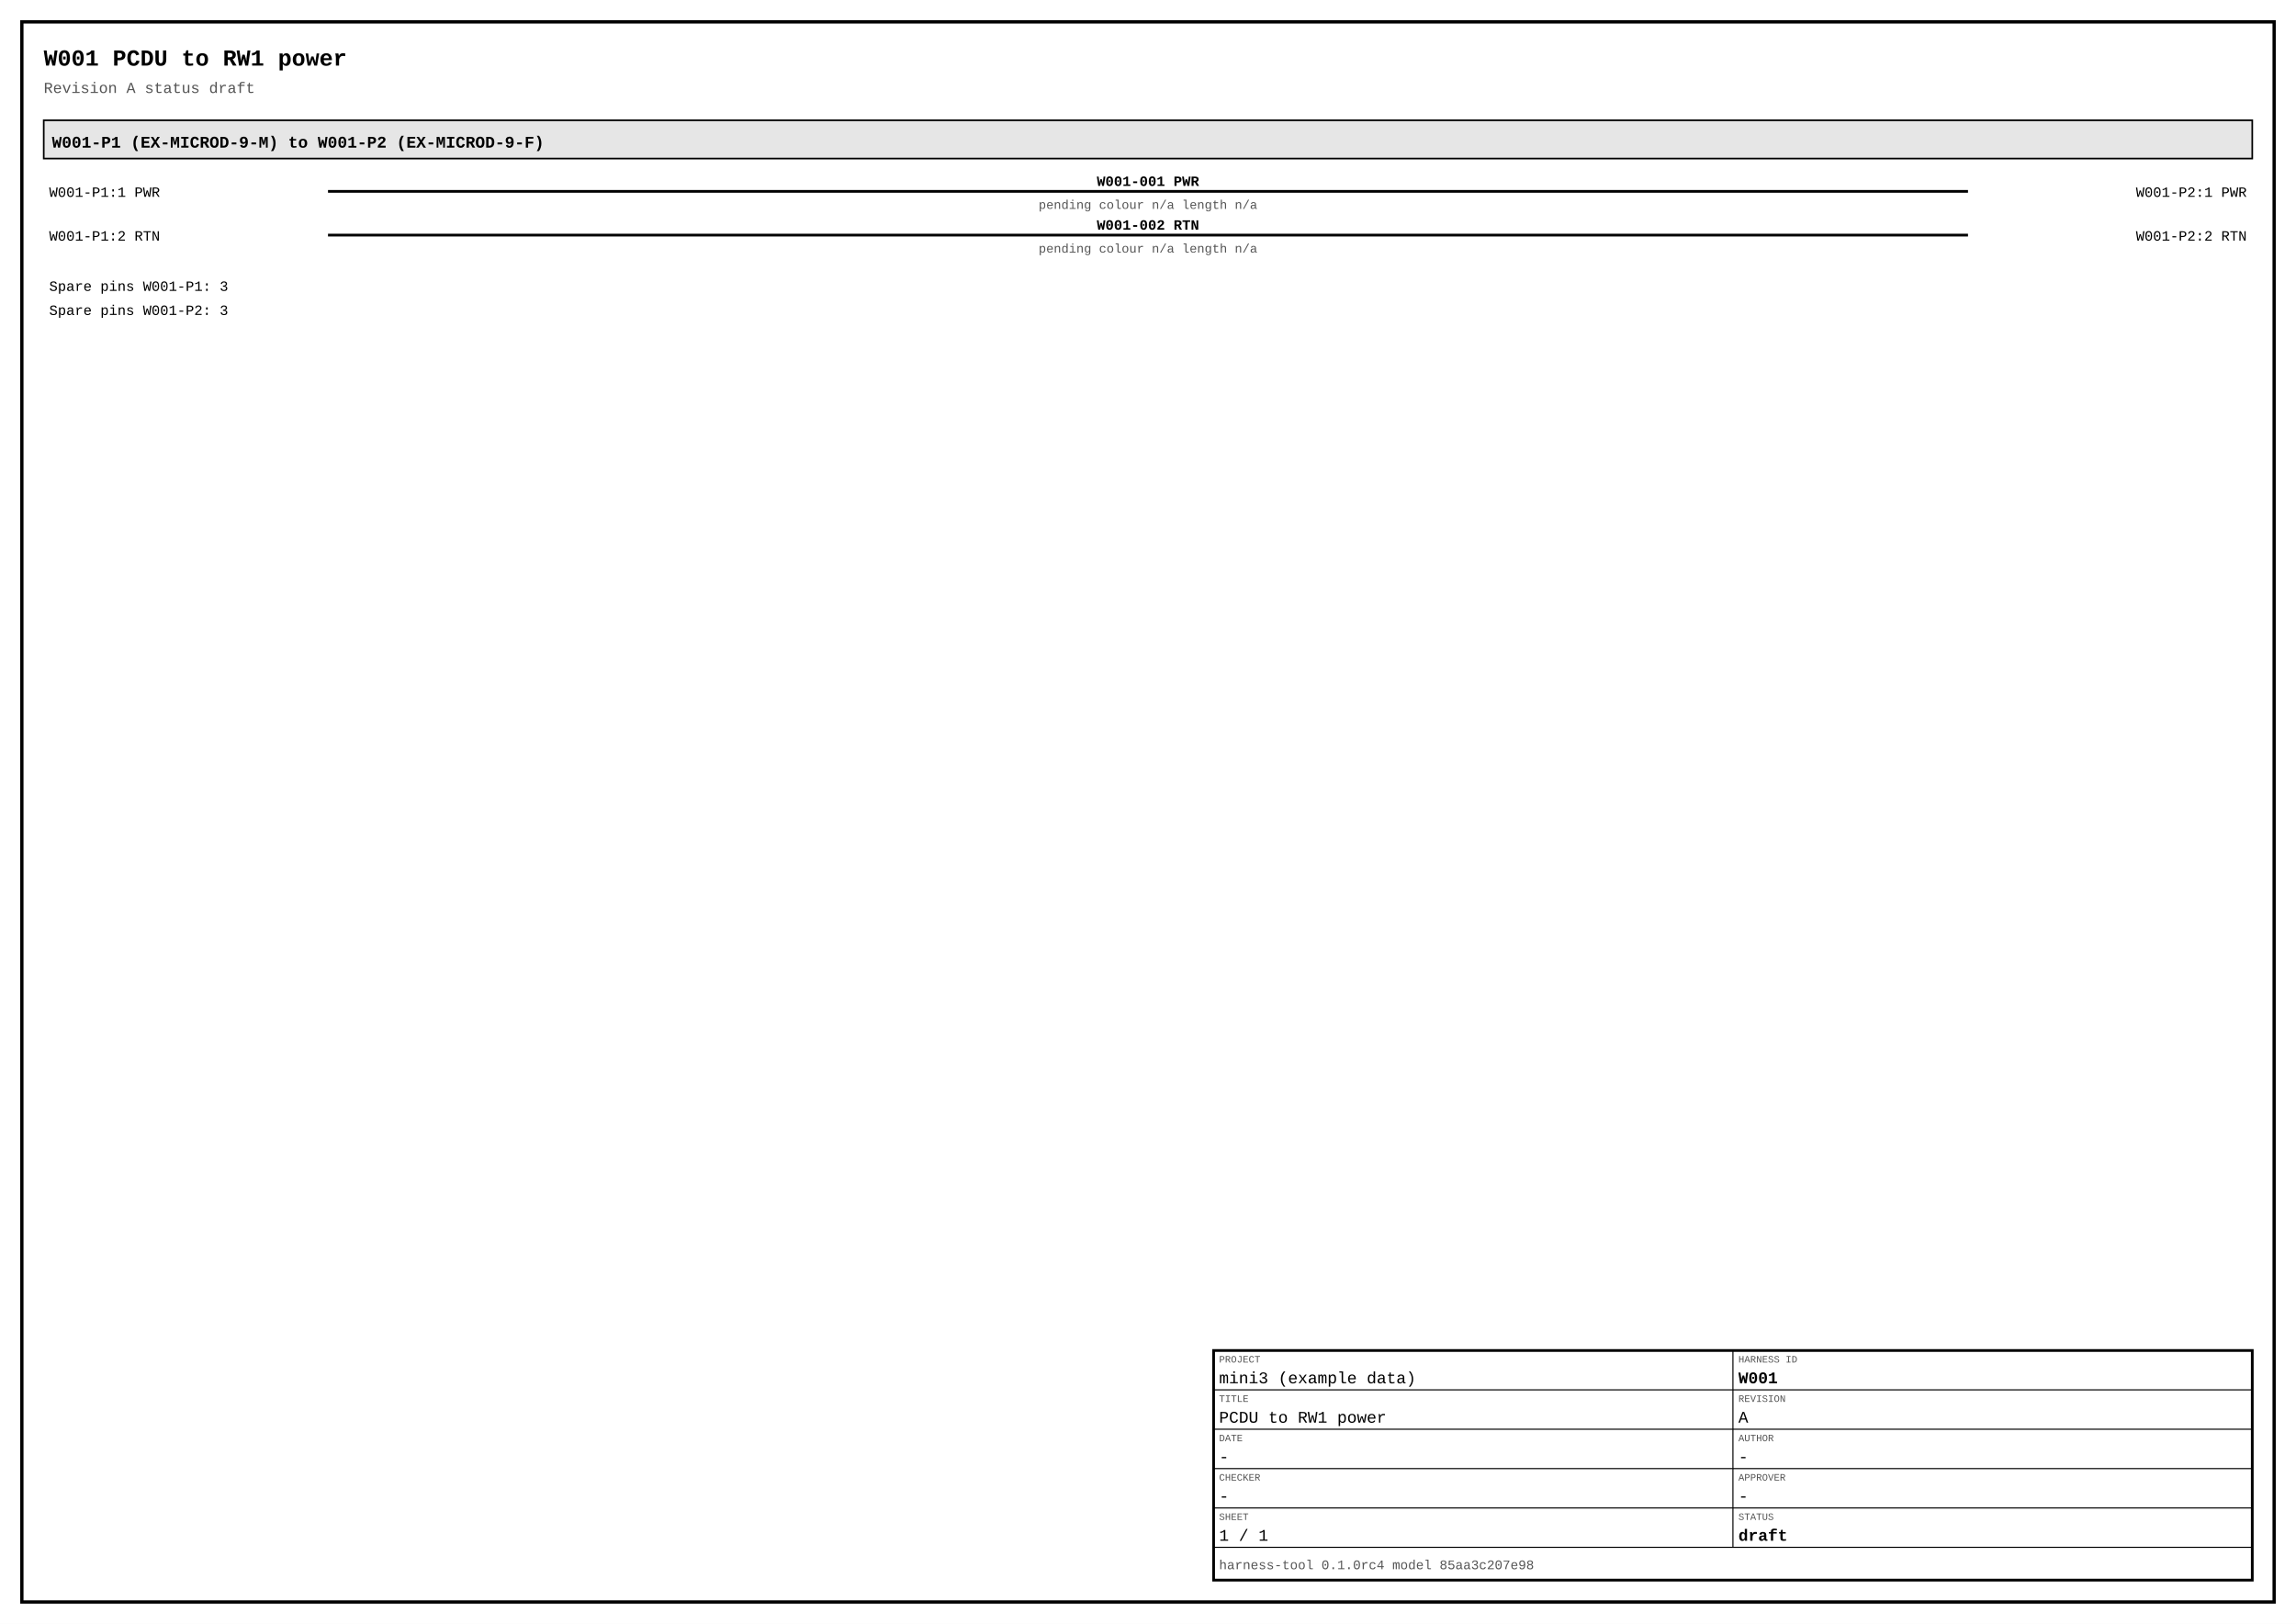
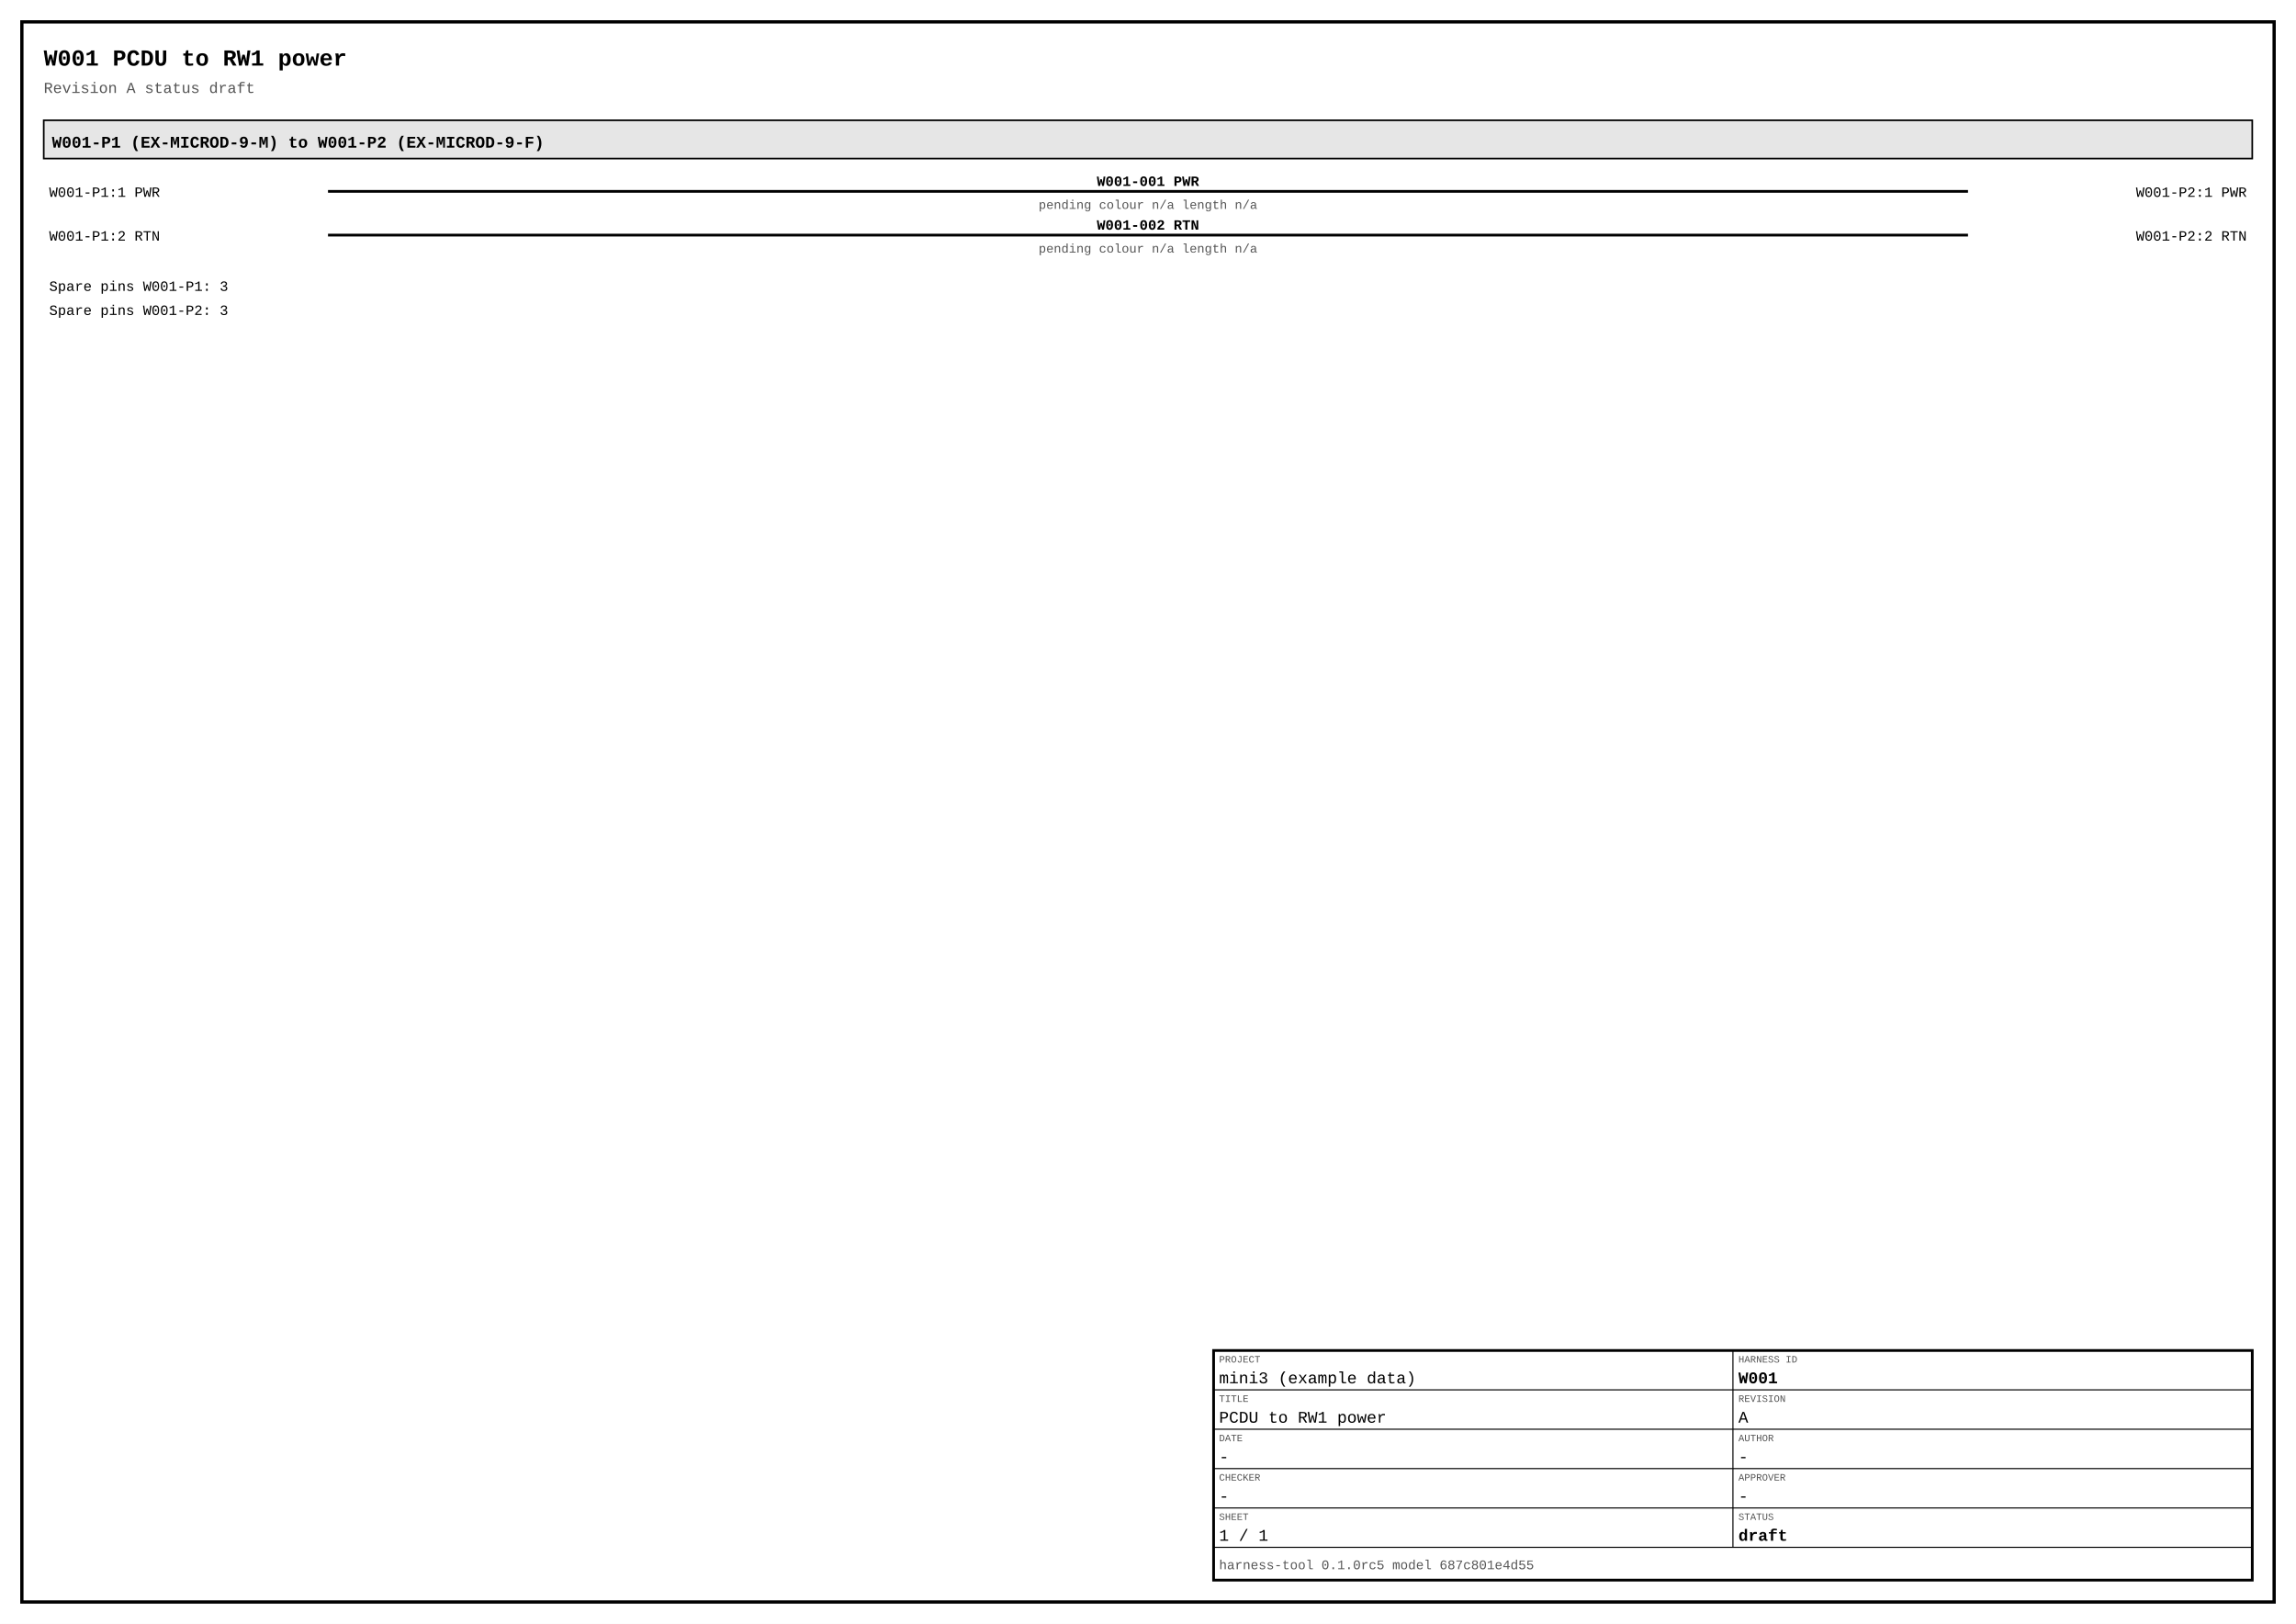
<svg xmlns="http://www.w3.org/2000/svg" width="420mm" height="297mm" viewBox="0 0 420 297" font-family="Courier New, Courier, monospace">
  <rect x="0" y="0" width="420" height="297" fill="#ffffff" />
  <rect x="4" y="4" width="412" height="289" fill="none" stroke="#000000" stroke-width="0.6" />
  <text x="8" y="12" font-size="4.2" font-weight="bold" text-anchor="start" fill="#000000">W001  PCDU to RW1 power</text>
  <text x="8" y="17" font-size="2.8" text-anchor="start" fill="#555555">Revision A  status draft</text>
  <rect x="8" y="22" width="404" height="7" fill="#e6e6e6" stroke="#000000" stroke-width="0.3" />
  <text x="9.5" y="27" font-size="3" font-weight="bold" text-anchor="start" fill="#000000">W001-P1 (EX-MICROD-9-M)  to  W001-P2 (EX-MICROD-9-F)</text>
  <text x="9" y="36" font-size="2.6" text-anchor="start" fill="#000000">W001-P1:1 PWR</text>
  <text x="411" y="36" font-size="2.6" text-anchor="end" fill="#000000">W001-P2:1 PWR</text>
  <line x1="60" y1="35" x2="360" y2="35" stroke="#000000" stroke-width="0.5" />
  <text x="210" y="34" font-size="2.6" font-weight="bold" text-anchor="middle" fill="#000000">W001-001  PWR</text>
  <text x="210" y="38.2" font-size="2.3" text-anchor="middle" fill="#555555">pending  colour n/a  length n/a  </text>
  <text x="9" y="44" font-size="2.6" text-anchor="start" fill="#000000">W001-P1:2 RTN</text>
  <text x="411" y="44" font-size="2.6" text-anchor="end" fill="#000000">W001-P2:2 RTN</text>
  <line x1="60" y1="43" x2="360" y2="43" stroke="#000000" stroke-width="0.5" />
  <text x="210" y="42" font-size="2.6" font-weight="bold" text-anchor="middle" fill="#000000">W001-002  RTN</text>
  <text x="210" y="46.2" font-size="2.3" text-anchor="middle" fill="#555555">pending  colour n/a  length n/a  </text>
  <text x="9" y="53.2" font-size="2.6" text-anchor="start" fill="#000000">Spare pins W001-P1: 3</text>
  <text x="9" y="57.6" font-size="2.6" text-anchor="start" fill="#000000">Spare pins W001-P2: 3</text>
  <rect x="222" y="247" width="190" height="42" fill="none" stroke="#000000" stroke-width="0.5" />
  <line x1="222" y1="247" x2="317" y2="247" stroke="#000000" stroke-width="0.2" />
  <text x="223" y="249.2" font-size="1.8" text-anchor="start" fill="#555555">PROJECT</text>
  <text x="223" y="253" font-size="3" text-anchor="start" fill="#000000">mini3 (example data)</text>
  <line x1="317" y1="247" x2="412" y2="247" stroke="#000000" stroke-width="0.2" />
  <text x="318" y="249.2" font-size="1.8" text-anchor="start" fill="#555555">HARNESS ID</text>
  <text x="318" y="253" font-size="3" font-weight="bold" text-anchor="start" fill="#000000">W001</text>
  <line x1="222" y1="254.2" x2="317" y2="254.2" stroke="#000000" stroke-width="0.2" />
  <text x="223" y="256.4" font-size="1.8" text-anchor="start" fill="#555555">TITLE</text>
  <text x="223" y="260.2" font-size="3" text-anchor="start" fill="#000000">PCDU to RW1 power</text>
  <line x1="317" y1="254.2" x2="412" y2="254.2" stroke="#000000" stroke-width="0.2" />
  <text x="318" y="256.4" font-size="1.8" text-anchor="start" fill="#555555">REVISION</text>
  <text x="318" y="260.2" font-size="3" text-anchor="start" fill="#000000">A</text>
  <line x1="222" y1="261.4" x2="317" y2="261.4" stroke="#000000" stroke-width="0.2" />
  <text x="223" y="263.6" font-size="1.8" text-anchor="start" fill="#555555">DATE</text>
  <text x="223" y="267.4" font-size="3" text-anchor="start" fill="#000000">-</text>
  <line x1="317" y1="261.4" x2="412" y2="261.4" stroke="#000000" stroke-width="0.2" />
  <text x="318" y="263.6" font-size="1.8" text-anchor="start" fill="#555555">AUTHOR</text>
  <text x="318" y="267.4" font-size="3" text-anchor="start" fill="#000000">-</text>
  <line x1="222" y1="268.6" x2="317" y2="268.6" stroke="#000000" stroke-width="0.2" />
  <text x="223" y="270.8" font-size="1.8" text-anchor="start" fill="#555555">CHECKER</text>
  <text x="223" y="274.6" font-size="3" text-anchor="start" fill="#000000">-</text>
  <line x1="317" y1="268.6" x2="412" y2="268.6" stroke="#000000" stroke-width="0.2" />
  <text x="318" y="270.8" font-size="1.8" text-anchor="start" fill="#555555">APPROVER</text>
  <text x="318" y="274.6" font-size="3" text-anchor="start" fill="#000000">-</text>
  <line x1="222" y1="275.8" x2="317" y2="275.8" stroke="#000000" stroke-width="0.2" />
  <text x="223" y="278" font-size="1.8" text-anchor="start" fill="#555555">SHEET</text>
  <text x="223" y="281.8" font-size="3" text-anchor="start" fill="#000000">1 / 1</text>
  <line x1="317" y1="275.8" x2="412" y2="275.8" stroke="#000000" stroke-width="0.2" />
  <text x="318" y="278" font-size="1.8" text-anchor="start" fill="#555555">STATUS</text>
  <text x="318" y="281.8" font-size="3" font-weight="bold" text-anchor="start" fill="#000000">draft</text>
  <line x1="317" y1="247" x2="317" y2="283" stroke="#000000" stroke-width="0.2" />
  <line x1="222" y1="283" x2="412" y2="283" stroke="#000000" stroke-width="0.2" />
-   <text x="223" y="287" font-size="2.4" text-anchor="start" fill="#555555">harness-tool 0.1.0rc4 model 85aa3c207e98</text>
+   <text x="223" y="287" font-size="2.4" text-anchor="start" fill="#555555">harness-tool 0.1.0rc5 model 687c801e4d55</text>
</svg>
